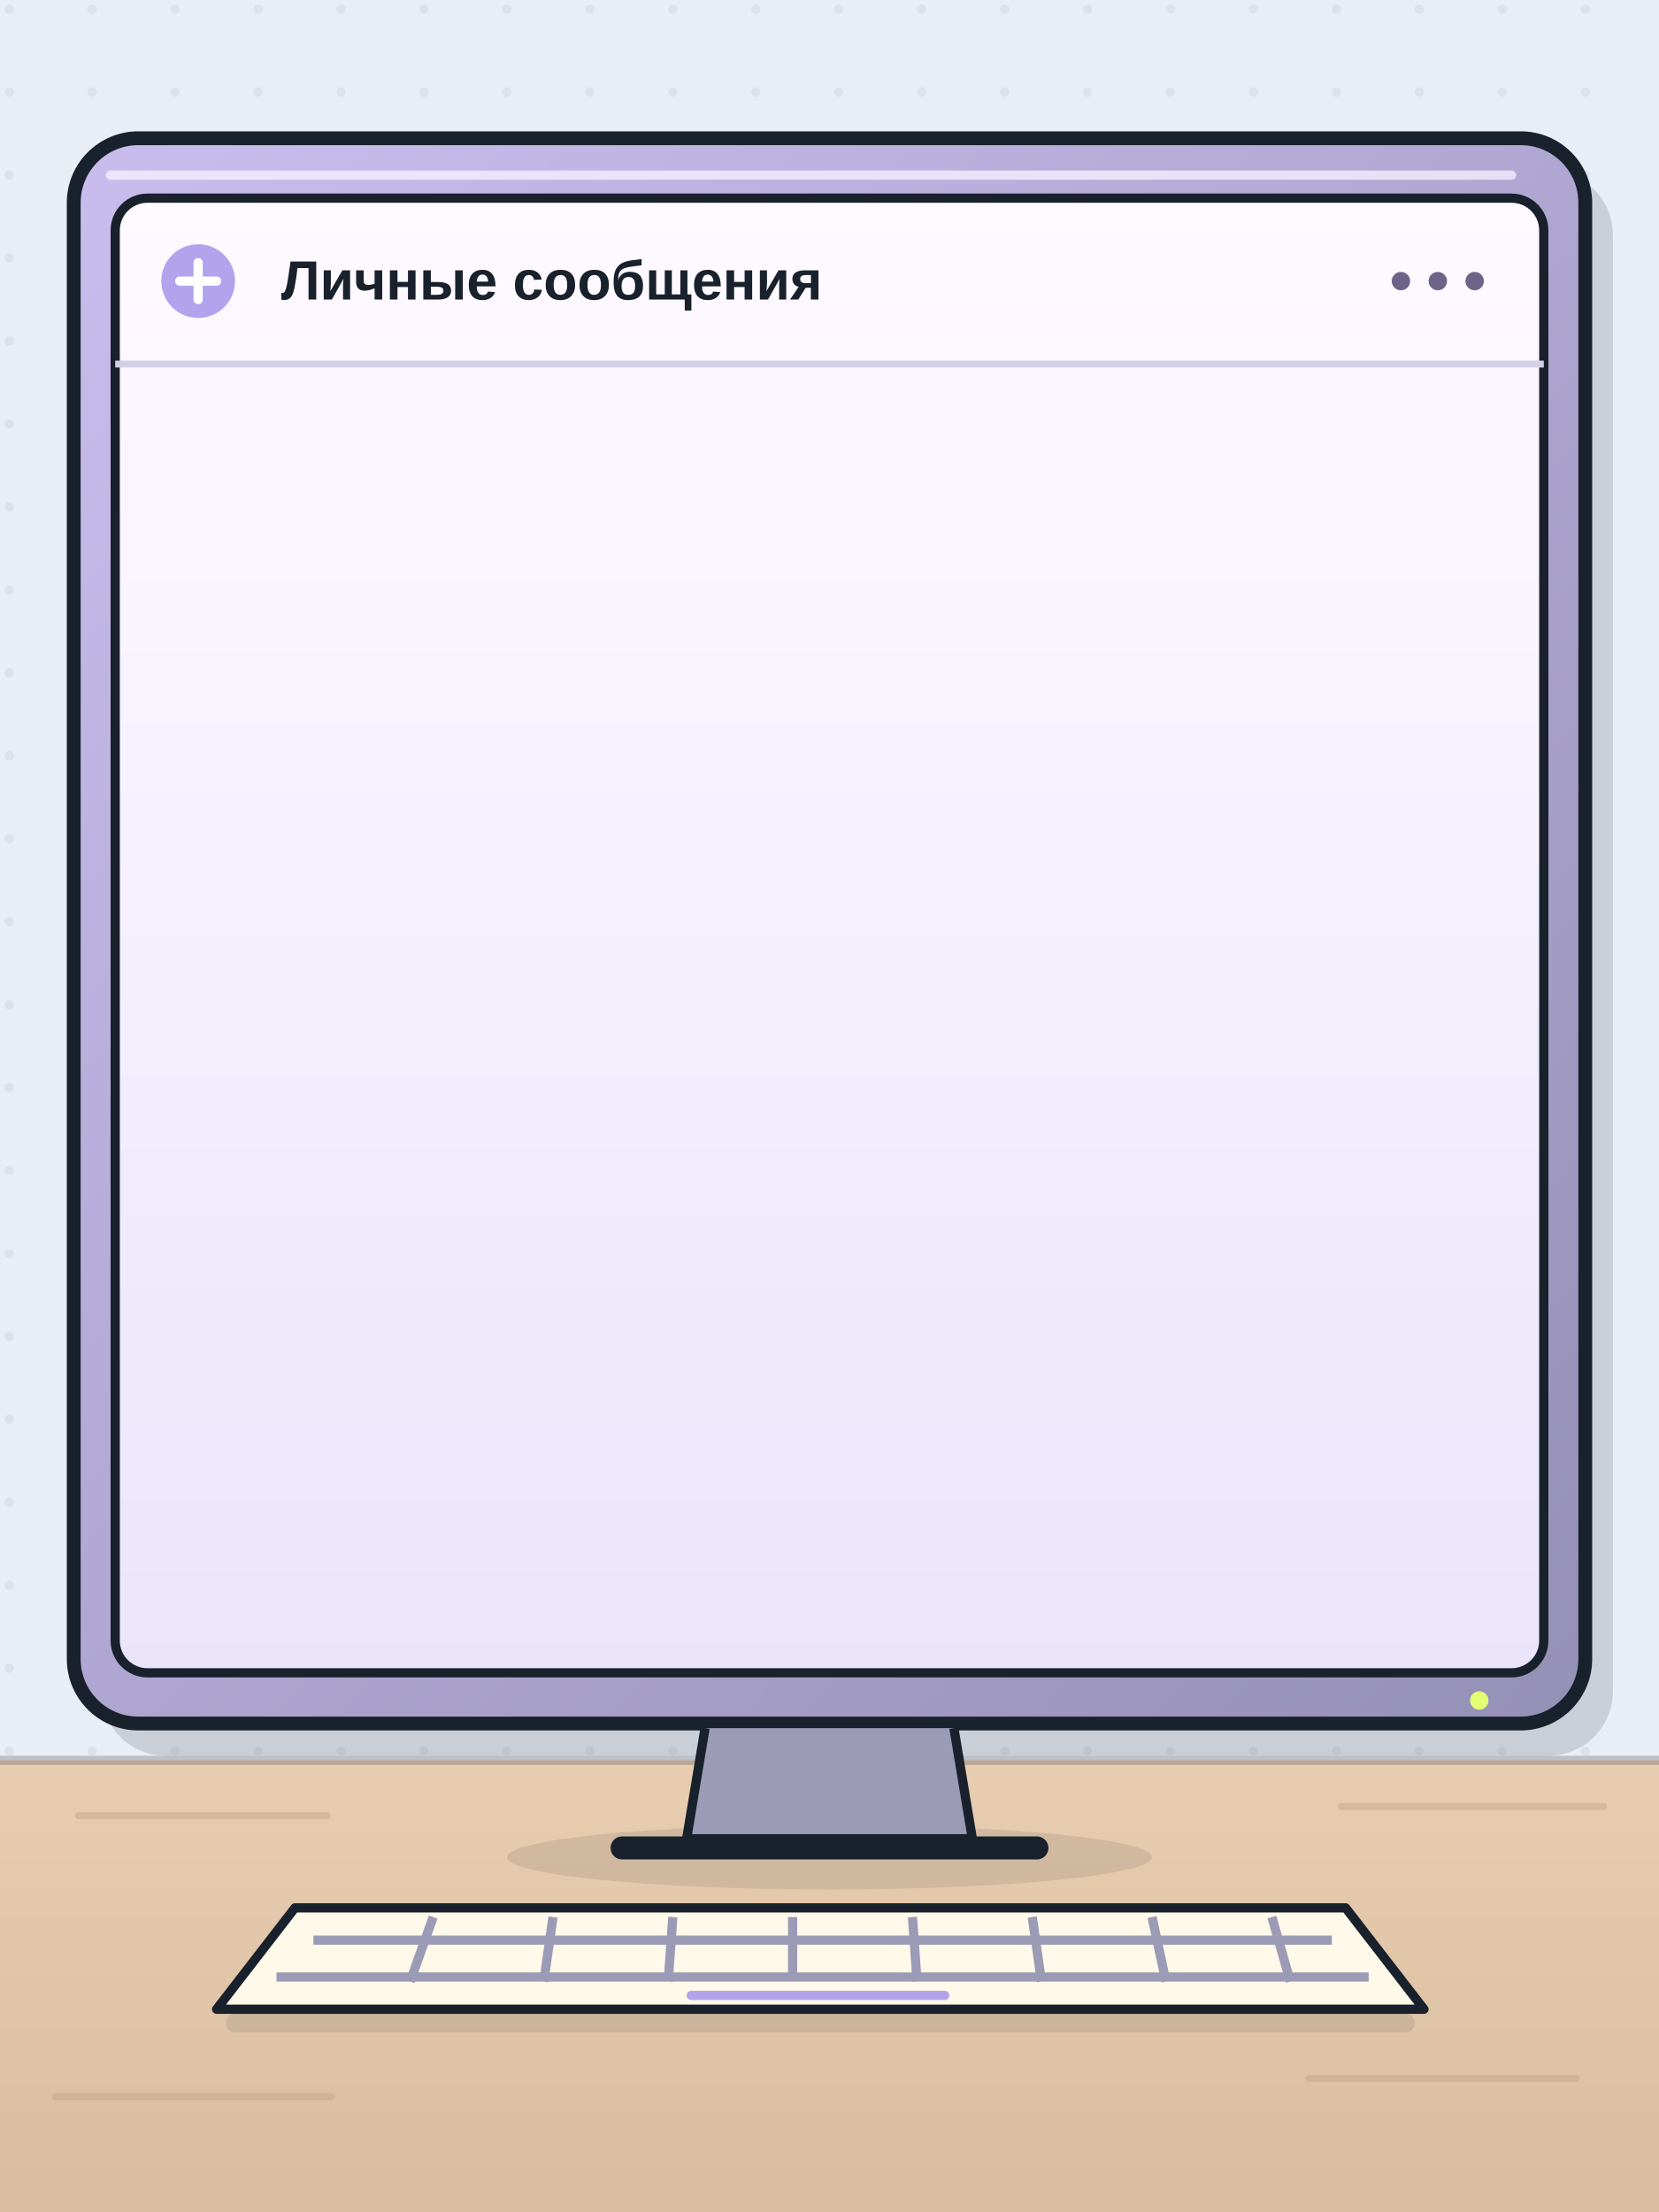
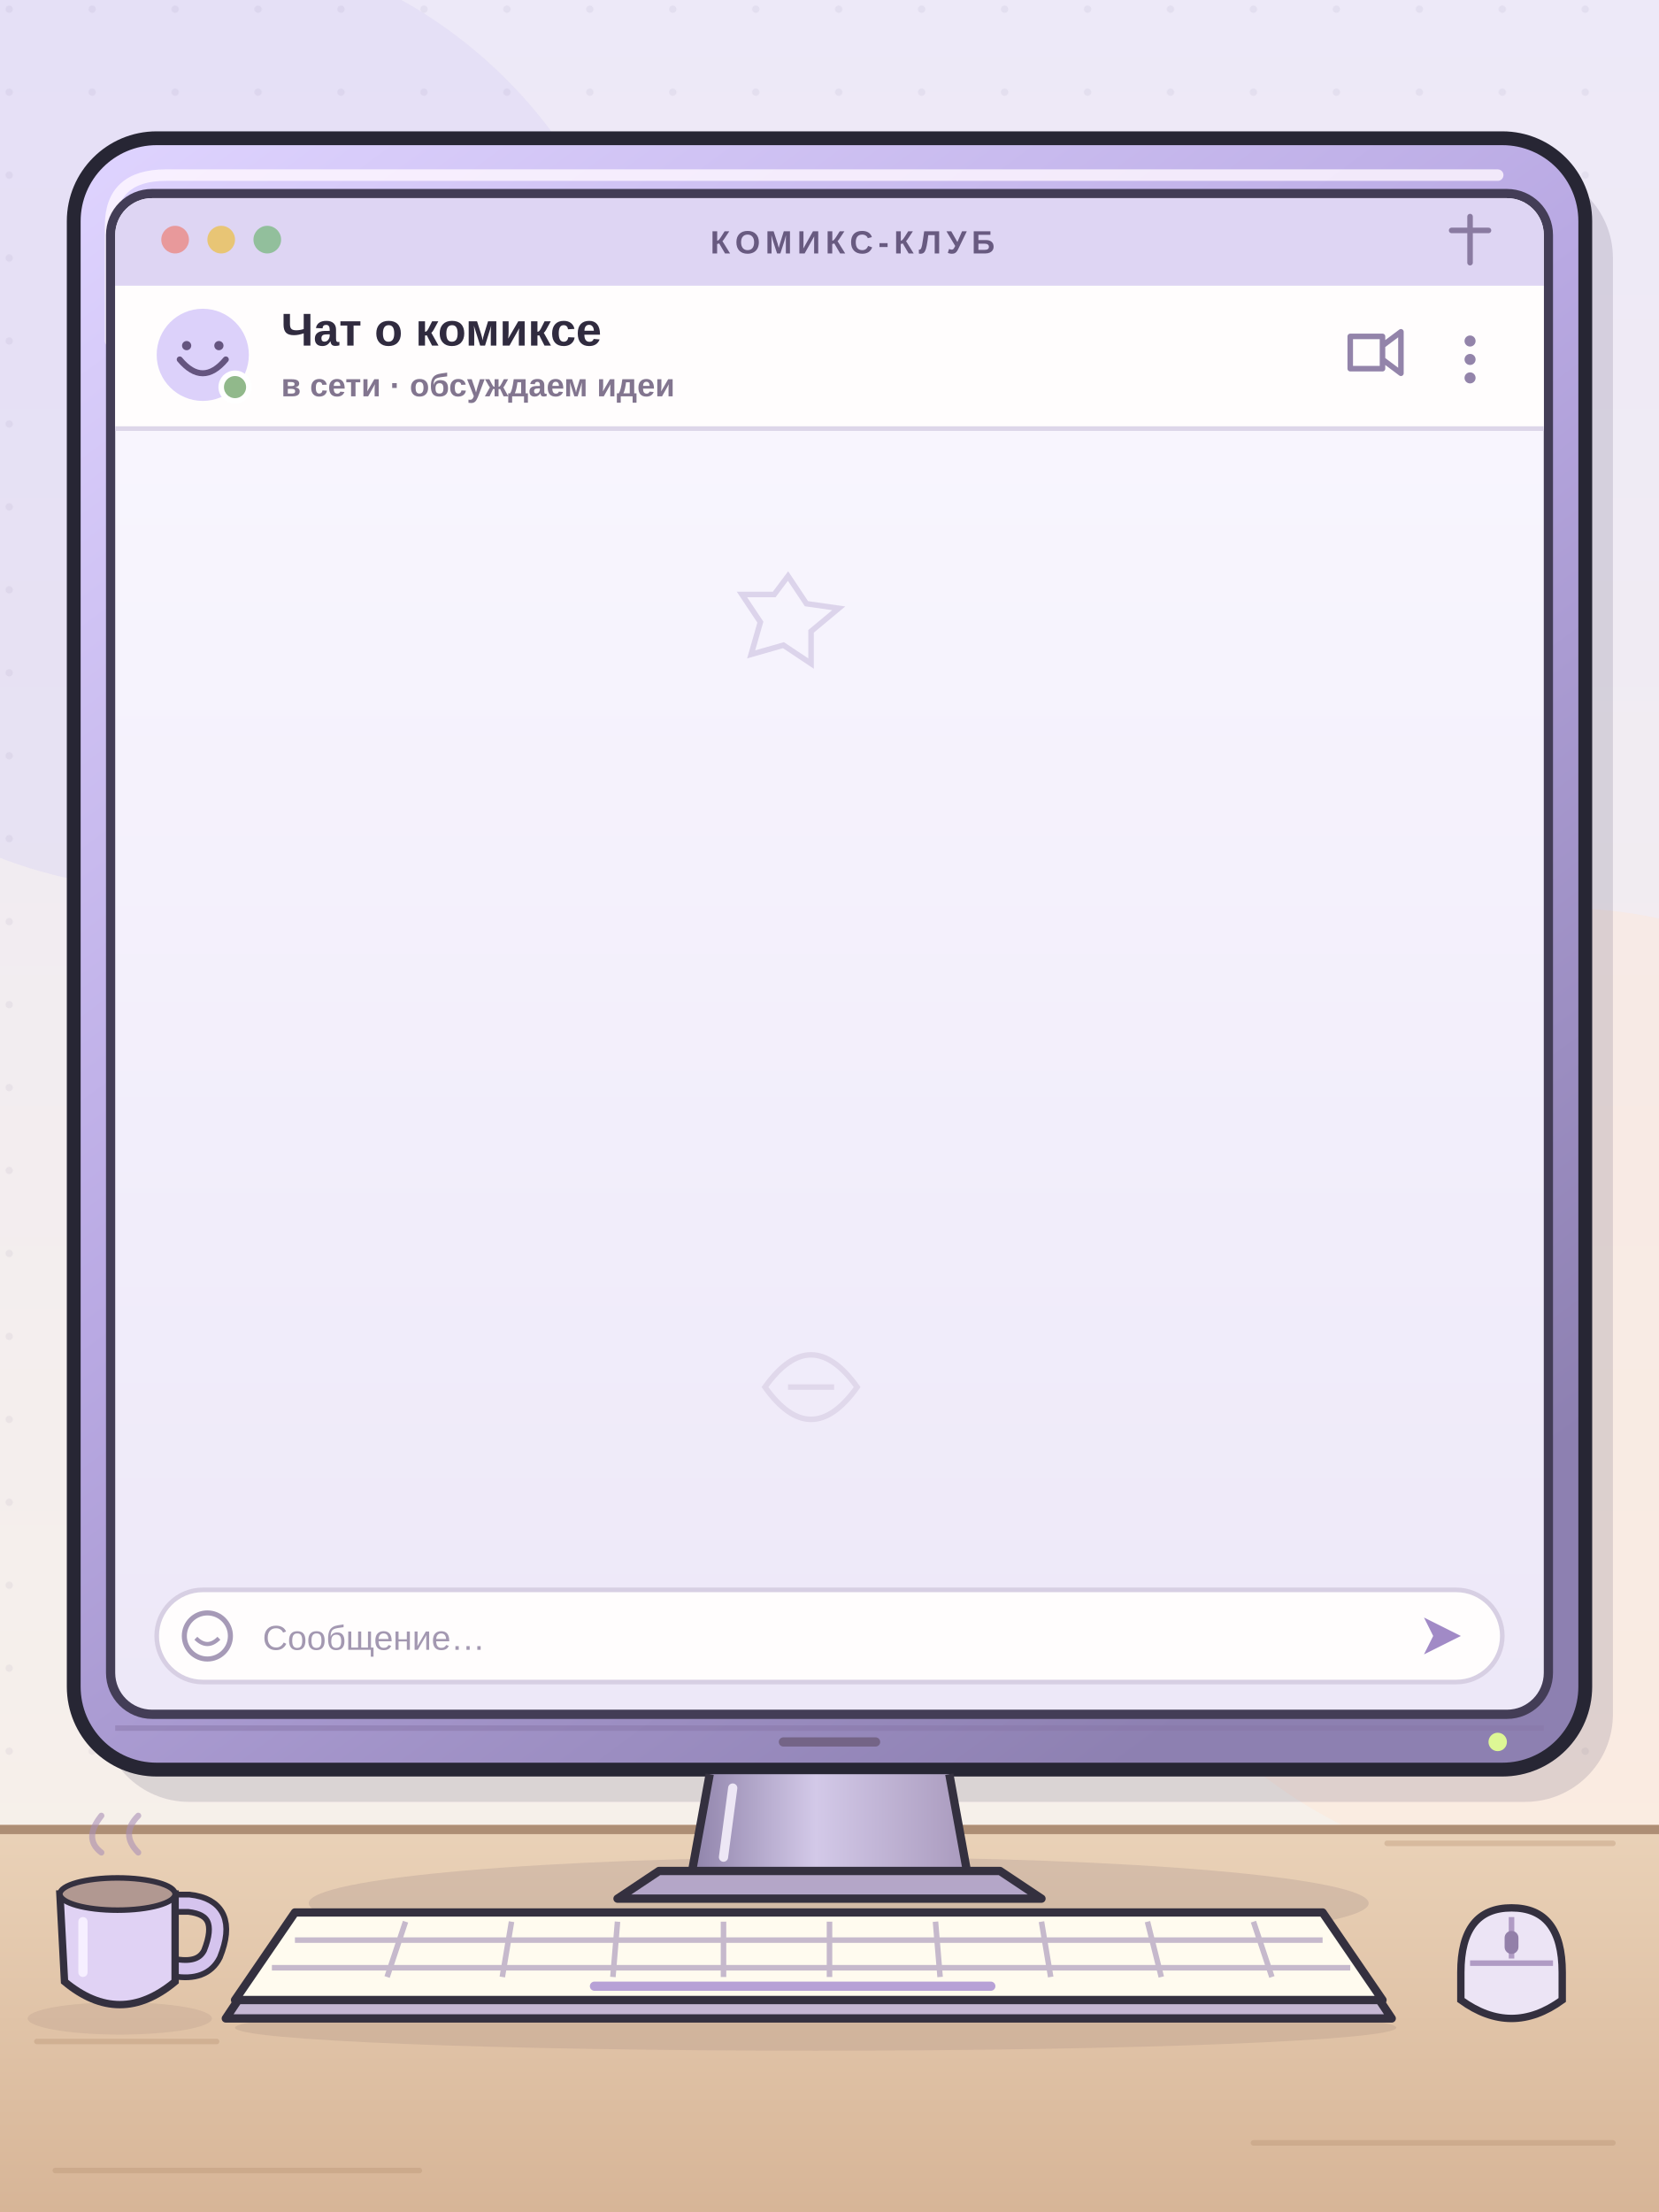
<svg xmlns="http://www.w3.org/2000/svg" width="720" height="960" viewBox="0 0 360 480">
  <defs>
-     <pattern id="wall" width="18" height="18" patternUnits="userSpaceOnUse">
-       <circle cx="2" cy="2" r="1" fill="#18212c" opacity=".06" />
+     <linearGradient id="wall" x2="0" y2="1">
+       <stop stop-color="#ede9f8" />
+       <stop offset="1" stop-color="#f8f1e7" />
+     </linearGradient>
+     <pattern id="paper" width="18" height="18" patternUnits="userSpaceOnUse">
+       <circle cx="2" cy="2" r=".8" fill="#756b8c" opacity=".08" />
    </pattern>
-     <linearGradient id="case" x2="1" y2="1">
-       <stop stop-color="#c9bded" />
-       <stop offset="1" stop-color="#9590b5" />
+     <linearGradient id="case" x2=".7" y2="1">
+       <stop stop-color="#dfd4ff" />
+       <stop offset=".5" stop-color="#b9a9e3" />
+       <stop offset="1" stop-color="#8d80b1" />
    </linearGradient>
    <linearGradient id="screen" x2="0" y2="1">
-       <stop stop-color="#fffaff" />
-       <stop offset="1" stop-color="#eae5fa" />
+       <stop stop-color="#faf8ff" />
+       <stop offset="1" stop-color="#ede8f8" />
    </linearGradient>
    <linearGradient id="desk" x2="0" y2="1">
-       <stop stop-color="#e8cdb0" />
-       <stop offset="1" stop-color="#d8bda1" />
+       <stop stop-color="#ead2b8" />
+       <stop offset="1" stop-color="#d7b597" />
    </linearGradient>
+     <linearGradient id="stand" x2="1" y2="0">
+       <stop stop-color="#8f83aa" />
+       <stop offset=".45" stop-color="#d3c9e8" />
+       <stop offset="1" stop-color="#a99abd" />
+     </linearGradient>
+     <clipPath id="display">
+       <rect x="25" y="43" width="310" height="328" rx="8" />
+     </clipPath>
  </defs>
-   <rect width="360" height="480" fill="#e9edf5" />
-   <rect width="360" height="382" fill="url(#wall)" />
-   <path d="M0 382H360V480H0Z" fill="url(#desk)" />
-   <path d="M0 382H360" stroke="#18212c" stroke-width="2" opacity=".22" />
-   <path d="M12 455H72M284 451H342M17 394H71M291 392H348" stroke="#b89e86" stroke-width="1.5" stroke-linecap="round" opacity=".4" />
-   <ellipse cx="180" cy="403" rx="70" ry="7" fill="#18212c" opacity=".1" />
-   <rect x="22" y="37" width="328" height="344" rx="14" fill="#18212c" opacity=".15" />
-   <rect x="16" y="30" width="328" height="344" rx="14" fill="url(#case)" stroke="#18212c" stroke-width="3" />
-   <path d="M24 38H328" stroke="#f5efff" stroke-width="2" stroke-linecap="round" opacity=".8" />
-   <rect x="25" y="43" width="310" height="320" rx="7" fill="url(#screen)" stroke="#18212c" stroke-width="2" />
-   <path d="M25 79H335" stroke="#d3cfe7" stroke-width="1.5" />
-   <circle cx="43" cy="61" r="8" fill="#b2a3ed" />
-   <path d="M39 61H47M43 57V65" stroke="#ffffff" stroke-width="2" stroke-linecap="round" />
-   <text x="61" y="65" font-family="system-ui,Arial,sans-serif" font-size="12" font-weight="800" fill="#18212c">Личные сообщения</text>
-   <circle cx="304" cy="61" r="2" fill="#6c6589" />
-   <circle cx="312" cy="61" r="2" fill="#6c6589" />
-   <circle cx="320" cy="61" r="2" fill="#6c6589" />
-   <circle cx="321" cy="369" r="2" fill="#e3ff74" />
-   <path d="M153 375L149 399H211L207 375" fill="#9c9bb6" stroke="#18212c" stroke-width="2" />
-   <path d="M135 401H225" stroke="#18212c" stroke-width="5" stroke-linecap="round" />
-   <path d="M51 439H305" stroke="#18212c" stroke-width="4" stroke-linecap="round" opacity=".1" />
-   <path d="M64 414H292L309 436H47Z" fill="#fff9e9" stroke="#18212c" stroke-width="2" stroke-linejoin="round" />
-   <path d="M68 421H289M60 429H297M94 416L89 430M120 416L118 430M146 416L145 430M172 416V430M198 416L199 430M224 416L226 430M250 416L253 430M276 416L280 430" stroke="#9c9bb6" stroke-width="2" />
-   <path d="M150 433H205" stroke="#b2a3ed" stroke-width="2" stroke-linecap="round" />
+   <rect width="360" height="480" fill="url(#wall)" />
+   <circle cx="37" cy="90" r="103" fill="#dcd5f3" opacity=".45" />
+   <circle cx="338" cy="302" r="105" fill="#ffe5d4" opacity=".4" />
+   <rect width="360" height="396" fill="url(#paper)" />
+   <path d="M0 396H360V480H0Z" fill="url(#desk)" />
+   <path d="M0 397H360" stroke="#ad8e75" stroke-width="2" />
+   <path d="M8 443H47M12 471H91M272 465H350M301 400H350" stroke="#b48f70" stroke-width="1.2" stroke-linecap="round" opacity=".35" />
+   <ellipse cx="182" cy="413" rx="115" ry="10" fill="#55425b" opacity=".13" />
+   <rect x="22" y="37" width="328" height="354" rx="19" fill="#493d60" opacity=".16" />
+   <rect x="16" y="30" width="328" height="354" rx="18" fill="url(#case)" stroke="#272634" stroke-width="3" />
+   <path d="M24 74V49Q24 38 36 38H325" fill="none" stroke="#fff8ff" stroke-width="2.5" stroke-linecap="round" opacity=".8" />
+   <rect x="23" y="41" width="314" height="332" rx="10" fill="#433d56" />
+   <rect x="25" y="43" width="310" height="328" rx="8" fill="url(#screen)" />
+   <g clip-path="url(#display)">
+     <rect x="25" y="43" width="310" height="19" fill="#ded5f3" />
+     <circle cx="38" cy="52" r="3" fill="#e8999b" />
+     <circle cx="48" cy="52" r="3" fill="#e8c575" />
+     <circle cx="58" cy="52" r="3" fill="#92bf9c" />
+     <text x="185" y="55" text-anchor="middle" font-family="system-ui,Arial,sans-serif" font-size="7" font-weight="800" letter-spacing="1.1" fill="#685a80">КОМИКС-КЛУБ</text>
+     <path d="M315 50H323M319 47V57" stroke="#8a7ba1" stroke-width="1.2" stroke-linecap="round" />
+     <rect x="25" y="62" width="310" height="31" fill="#fffdfd" />
+     <path d="M25 93H335" stroke="#ddd6e9" />
+     <circle cx="44" cy="77" r="10" fill="#dcd1fa" />
+     <path d="M39 78Q44 84 49 78" fill="none" stroke="#65557f" stroke-width="1.3" stroke-linecap="round" />
+     <circle cx="40.5" cy="75" r="1" fill="#65557f" />
+     <circle cx="47.5" cy="75" r="1" fill="#65557f" />
+     <circle cx="51" cy="84" r="3" fill="#91b98b" stroke="#fff" stroke-width="1.2" />
+     <text x="61" y="75" font-family="system-ui,Arial,sans-serif" font-size="10" font-weight="800" fill="#302b3f">Чат о комиксе</text>
+     <text x="61" y="86" font-family="system-ui,Arial,sans-serif" font-size="7" font-weight="600" fill="#82758f">в сети · обсуждаем идеи</text>
+     <path d="M293 73H300V80H293Z M300 75L304 72V81L300 78" fill="none" stroke="#9384aa" stroke-width="1.2" stroke-linejoin="round" />
+     <circle cx="319" cy="74" r="1.2" fill="#9384aa" />
+     <circle cx="319" cy="78" r="1.2" fill="#9384aa" />
+     <circle cx="319" cy="82" r="1.2" fill="#9384aa" />
+     <path d="M171 125L175 131L182 132L176 137L176 144L170 140L163 142L165 135L161 129L168 129Z" fill="none" stroke="#dcd4eb" stroke-width="1.2" />
+     <path d="M166 301Q176 287 186 301Q176 315 166 301Z M171 301H181" fill="none" stroke="#e0d8eb" stroke-width="1.2" />
+     <rect x="34" y="345" width="292" height="20" rx="10" fill="#fffdfd" stroke="#d7cfe3" />
+     <circle cx="45" cy="355" r="5" fill="none" stroke="#a69ab7" stroke-width="1.1" />
+     <path d="M42.5 355.5Q45 358 47.5 355.5" fill="none" stroke="#a69ab7" stroke-width=".9" />
+     <text x="57" y="358" font-family="system-ui,Arial,sans-serif" font-size="7.5" fill="#a398b1">Сообщение…</text>
+     <path d="M309 351L317 355L309 359L311 355Z" fill="#a18ac6" />
+   </g>
+   <path d="M25 375H335" stroke="#8876a8" stroke-width="1.2" opacity=".5" />
+   <rect x="169" y="377" width="22" height="2" rx="1" fill="#746486" />
+   <circle cx="325" cy="378" r="2" fill="#ddf795" />
+   <path d="M154 385L150 407H210L206 385" fill="url(#stand)" stroke="#34303f" stroke-width="1.8" />
+   <path d="M159 388L157 403" stroke="#ede7f5" stroke-width="2" stroke-linecap="round" />
+   <path d="M143 406H217L226 412H134Z" fill="#b4a6c8" stroke="#34303f" stroke-width="1.8" stroke-linejoin="round" />
+   <ellipse cx="177" cy="440" rx="126" ry="5" fill="#614a51" opacity=".12" />
+   <path d="M63 417H288L302 438H49Z" fill="#c5b7d3" stroke="#34303f" stroke-width="1.8" stroke-linejoin="round" />
+   <path d="M64 415H287L300 434H51Z" fill="#fffbef" stroke="#34303f" stroke-width="1.8" stroke-linejoin="round" />
+   <path d="M64 421H287M59 427H293M88 417L84 429M111 417L109 429M134 417L133 429M157 417V429M180 417V429M203 417L204 429M226 417L228 429M249 417L252 429M272 417L276 429" stroke="#c6b9cc" stroke-width="1.2" />
+   <path d="M129 431H215" stroke="#b7a1d6" stroke-width="2" stroke-linecap="round" />
+   <path d="M328 414Q339 414 339 428V434Q328 442 317 434V428Q317 414 328 414Z" fill="#ece4f5" stroke="#34303f" stroke-width="1.6" />
+   <path d="M328 416V425M319 426H337" stroke="#b09bc4" stroke-width="1.2" />
+   <rect x="326.5" y="419" width="3" height="5" rx="1.5" fill="#9380a9" />
+   <ellipse cx="26" cy="438" rx="20" ry="3.5" fill="#614a51" opacity=".1" />
+   <path d="M37 413H41Q50 414 46 424Q44 428 38 427" fill="none" stroke="#34303f" stroke-width="5" />
+   <path d="M37 413H41Q50 414 46 424Q44 428 38 427" fill="none" stroke="#d5c4ee" stroke-width="2.5" />
+   <path d="M13 411H38V430Q26 440 14 430Z" fill="#e0d2f4" stroke="#34303f" stroke-width="1.6" />
+   <ellipse cx="25.5" cy="411" rx="12.5" ry="3.5" fill="#b19891" stroke="#34303f" stroke-width="1.2" />
+   <path d="M18 417V428" stroke="#f6efff" stroke-width="2" stroke-linecap="round" />
+   <path d="M22 402Q18 399 22 394M30 402Q26 398 30 394" fill="none" stroke="#aa90b6" stroke-width="1.3" stroke-linecap="round" opacity=".6" />
</svg>
